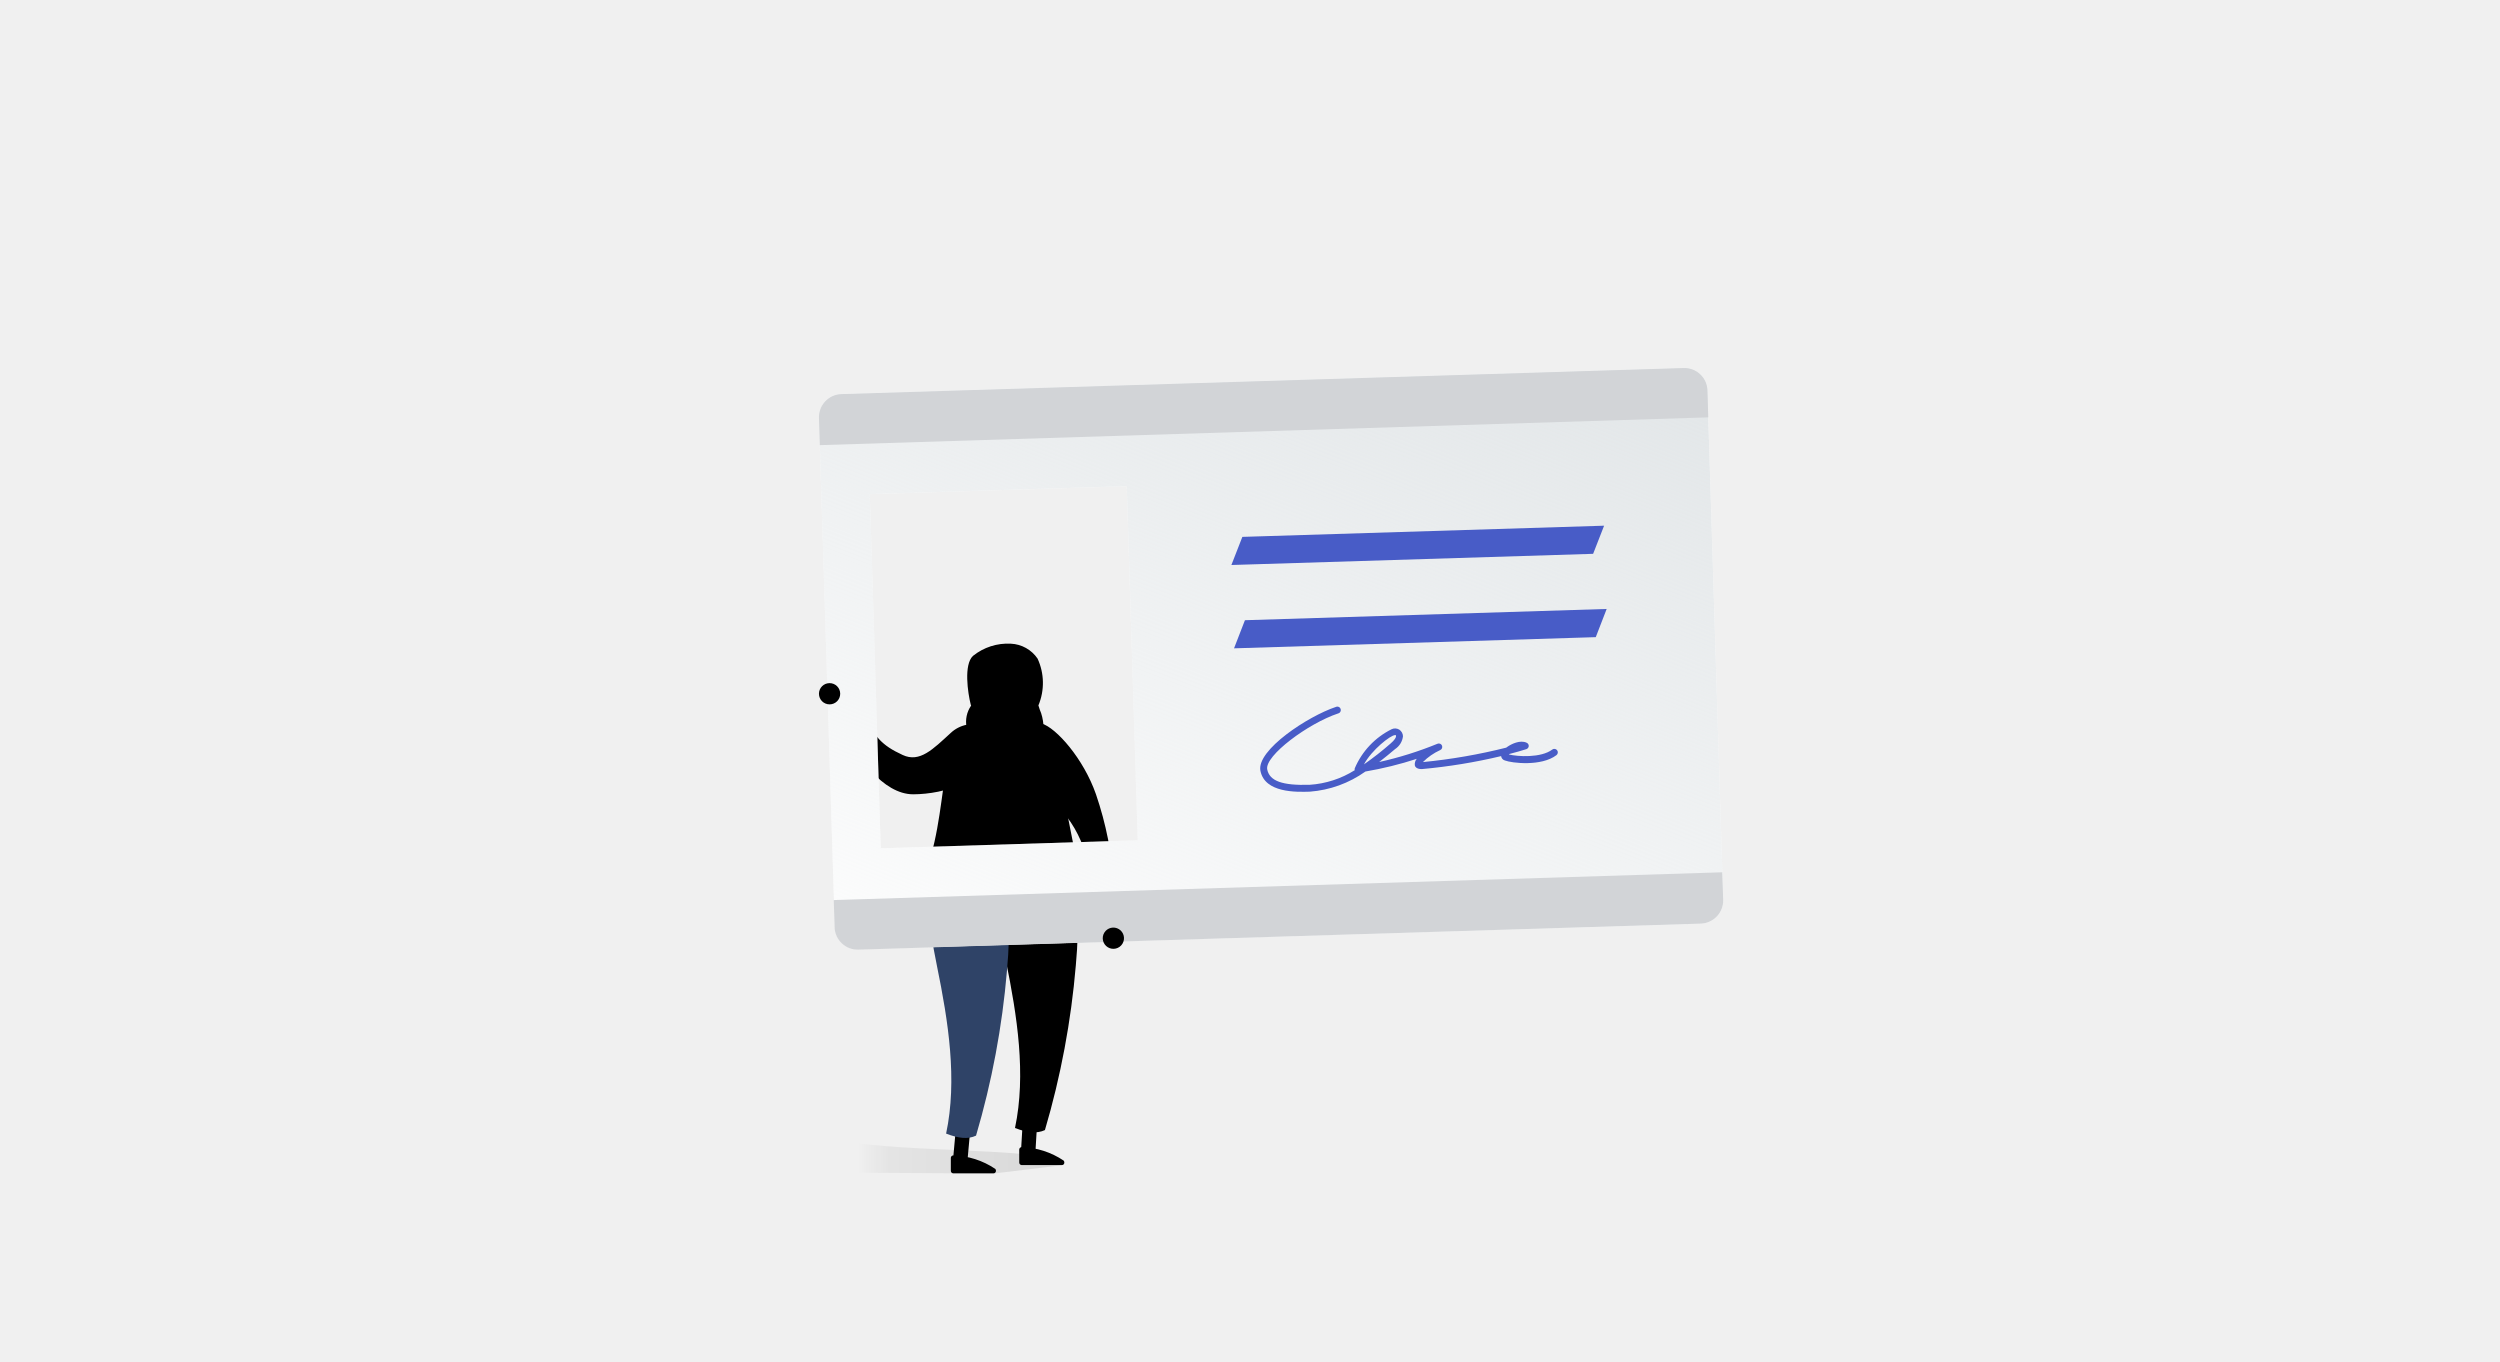
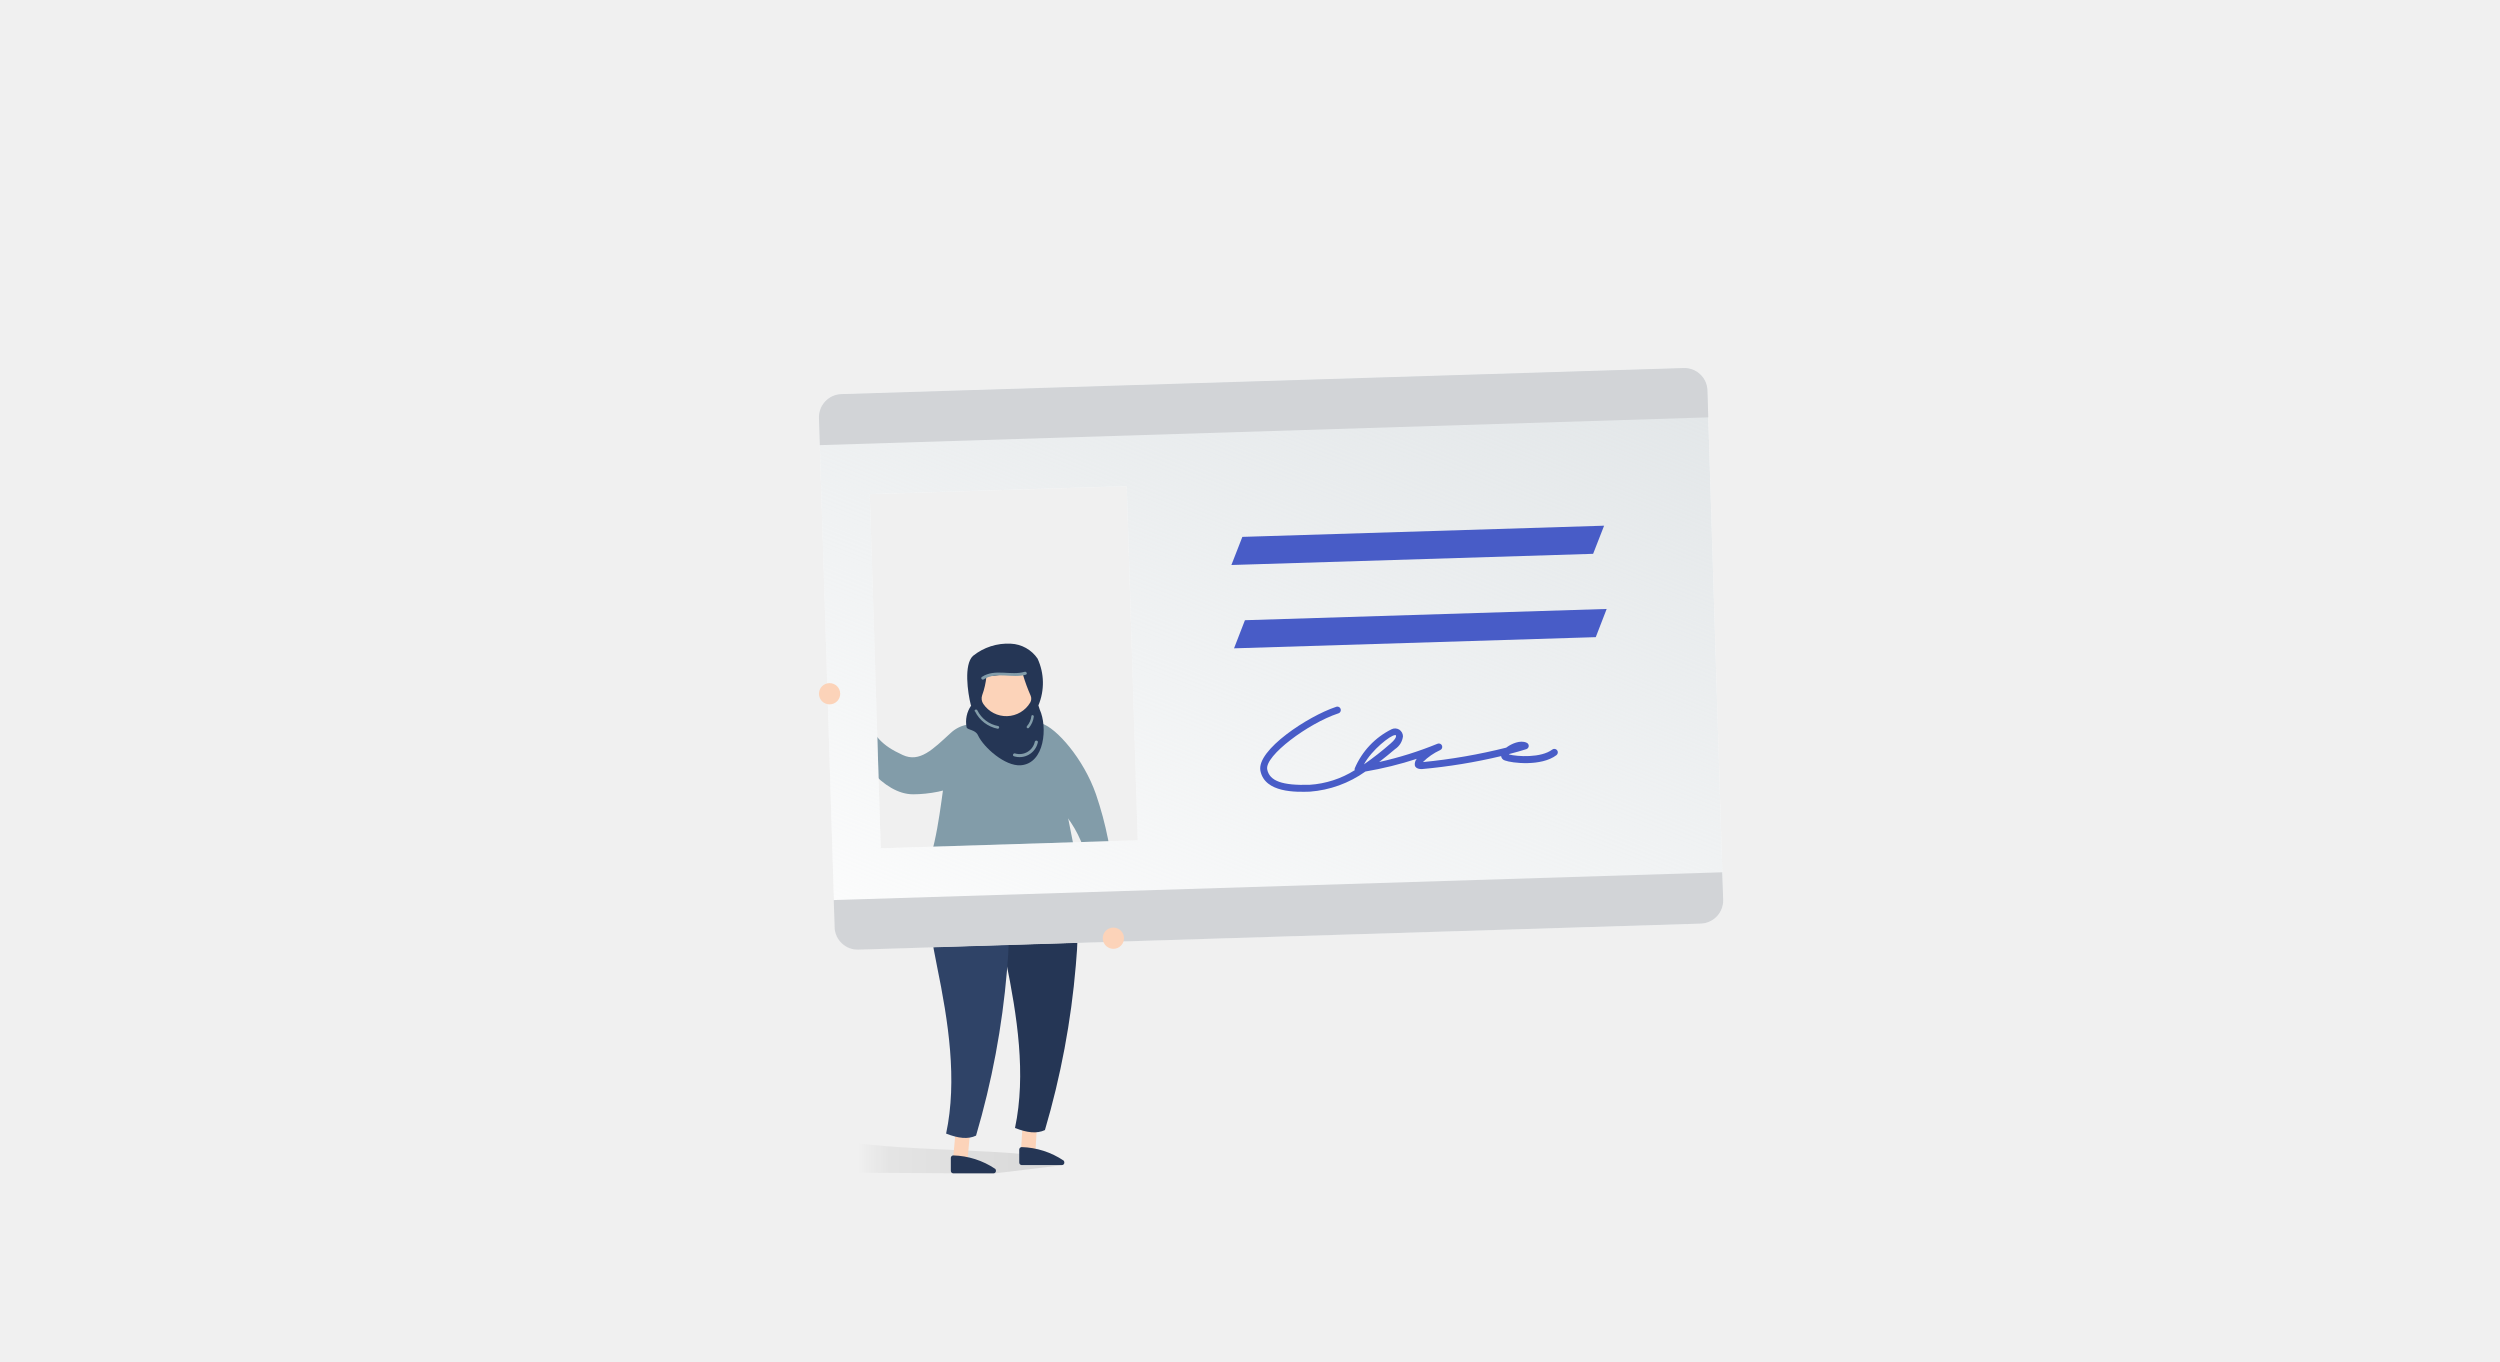
<svg xmlns="http://www.w3.org/2000/svg" viewBox="0 0 360 196">
  <defs>
    <linearGradient id="linear-gradient" x1="15328.09" y1="166.81" x2="15357.52" y2="166.81" gradientTransform="translate(-15204.59)" gradientUnits="userSpaceOnUse">
      <stop offset="0" stop-opacity="0" />
      <stop offset=".15" stop-opacity=".05" />
      <stop offset="1" stop-opacity=".1" />
    </linearGradient>
    <linearGradient id="linear-gradient-2" x1="163.81" y1="214.26" x2="211.32" y2="102.34" gradientTransform="rotate(-1.77 -1868.09 273.2)" gradientUnits="userSpaceOnUse">
      <stop offset="0" stop-color="#e2e6e8" stop-opacity=".1" />
      <stop offset="1" stop-color="#e2e6e8" />
    </linearGradient>
    <style>.cls-3{fill:#fcd3b9}.cls-4{fill:#253655}.cls-7{fill:#829ca9}</style>
  </defs>
  <path d="M0 0h360v196H0z" id="frames" fill="none" />
  <g id="Layer_1" data-name="Layer 1">
    <path d="M123.51 164.63c10.16 1.36 29.42.76 29.42 3.16l-9.85 1.2-19.57-.12" fill="url(#linear-gradient)" />
-     <path className="cls-3" transform="rotate(-176.6 148.19 163.67)" d="M147.15 161.25h2.08v4.85h-2.08z" />
-     <path className="cls-4" d="M154.92 139a119.4 119.4 0 01-4.45 23.73c-1.17.55-2.56.39-4.31-.3 1.63-7.71.31-16.14-1.31-24.09-1.47-7.22-1.06-7.75-.89-13.39 0-1.41 7.07-11 9-7.94a13.48 13.48 0 011.28 4.63 58.9 58.9 0 01.92 8.16 68.92 68.92 0 01-.24 9.2z" />
-     <path className="cls-3" transform="rotate(-174.82 138.5 164.7)" d="M137.47 162.27h2.08v4.85h-2.08z" />
-     <path className="cls-4" d="M143.39 168.74a.42.42 0 00-.07-.42 11.41 11.41 0 00-6.07-1.94.36.36 0 00-.33.39v1.81a.36.36 0 00.33.38h5.84a.34.34 0 00.3-.22zm9.85-1.19a.44.44 0 00-.08-.43 11.46 11.46 0 00-6.06-1.94.37.37 0 00-.33.39v1.81a.37.37 0 00.33.39h5.84a.34.34 0 00.3-.22z" />
+     <path class="cls-3" transform="rotate(-176.6 148.19 163.67)" d="M147.15 161.25h2.08v4.85h-2.08z" />
+     <path class="cls-4" d="M154.92 139a119.4 119.4 0 01-4.45 23.73c-1.17.55-2.56.39-4.31-.3 1.63-7.71.31-16.14-1.31-24.09-1.47-7.22-1.06-7.75-.89-13.39 0-1.41 7.07-11 9-7.94a13.48 13.48 0 011.28 4.63 58.9 58.9 0 01.92 8.16 68.92 68.92 0 01-.24 9.2z" />
+     <path class="cls-3" transform="rotate(-174.82 138.5 164.7)" d="M137.47 162.27h2.08v4.85h-2.08z" />
+     <path class="cls-4" d="M143.39 168.74a.42.42 0 00-.07-.42 11.41 11.41 0 00-6.07-1.94.36.36 0 00-.33.39v1.81a.36.36 0 00.33.38h5.84a.34.34 0 00.3-.22zm9.85-1.19a.44.44 0 00-.08-.43 11.46 11.46 0 00-6.06-1.94.37.37 0 00-.33.39v1.81a.37.37 0 00.33.39h5.84a.34.34 0 00.3-.22z" />
    <path d="M145 139.8a119.4 119.4 0 01-4.45 23.73c-1.16.56-2.55.39-4.31-.29 1.64-7.72.32-16.14-1.31-24.1-1.47-7.22-1.05-7.74-.88-13.39 0-1.4 7.06-11 9-7.93a13.2 13.2 0 011.28 4.63 58.73 58.73 0 01.92 8.16 68.77 68.77 0 01-.25 9.19z" fill="#2f4367" />
    <path d="M157.81 132.7c0 1.72-5.8 2.8-13 2.8s-12.27.43-13.29-2.26c-.07-.18.85-.57.85-.57 0-1.77 6.09-3.42 12.44-3.42a28.14 28.14 0 0113 3.45z" fill="#6f878f" />
-     <path className="cls-7" d="M136.91 105.54c-2.57 2.35-4.46 4.32-6.92 3.18-3.24-1.49-3.66-2.53-5.88-5.47-.2-.26-.25.27-1.12.92-.56.42-1.4.33-1.34.49 1.46 4.16 5.5 9.74 9.87 9.72s11.19-1.82 10.59-7.19a3.09 3.09 0 00-2.94-2.82 4.67 4.67 0 00-2.26 1.17zm9.09-.25a2.87 2.87 0 00.5 3.76c3 2.6 3.59 4 7.08 8.51s3.54 9.94 3.74 9.84c1.6-.81 3.1.43 3.09.08a49.72 49.72 0 00-2.59-13.1c-1.78-5.12-5.73-9.6-7.84-10.2s-3.05-.28-4 1.11z" />
-     <circle className="cls-3" cx="121.63" cy="104.12" r="1.56" />
-     <circle className="cls-3" cx="158.85" cy="127.55" r="1.56" />
-     <path className="cls-7" d="M149.73 105.71l1.67 2.71c2 4 3.72 19.51 6.41 26.28 0 0-6.92-9.14-14.2-5.43-3.93 2-8.5 6.75-10.8 6.07a5.6 5.6 0 00-1.25-.1c-.43-2.91 1.75-8.31 3-14 1.17-5.21 1.38-10.79 2.34-12.68 0 0 2.61-3.17 3.36-3.14z" />
-     <path className="cls-4" d="M149.53 101.58a8.37 8.37 0 00-.12-6.74 4.92 4.92 0 00-3.86-2.15 8 8 0 00-5.43 1.75c-1.37 1.24-.75 5.37-.34 7l.06.17a4.1 4.1 0 00-.65 3.12c.14.43 1.25.3 1.64 1.15.81 1.75 3.9 4.49 6.16 4.32 3.48-.27 3.86-5.55 2.74-8z" />
-     <path className="cls-3" d="M147.32 97.2c-2.22-.49-3.81.25-5.27.16a11 11 0 01-.62 2.76 1.39 1.39 0 00.17 1.25 4 4 0 006.75-.2 1.11 1.11 0 00.06-1 24.94 24.94 0 01-1.09-2.97z" />
-     <path className="cls-7" d="M146 108.9a2.69 2.69 0 003.45-2c.07-.28-.38-.36-.44-.08a2.25 2.25 0 01-2.82 1.68c-.27-.1-.46.3-.19.4zm-4.34-11.07c1.79-1.17 4.11-.1 6.05-.67.28-.08.12-.5-.16-.42-2 .59-4.28-.5-6.15.73-.24.16 0 .52.26.36zm6.5 6.98a3.08 3.08 0 00.71-1.63c0-.23-.32-.29-.35-.06a2.69 2.69 0 01-.64 1.45.18.18 0 00.28.24zm-7.76-2.38a4.61 4.61 0 003.27 2.51.2.2 0 00.07-.39 4.17 4.17 0 01-3-2.26c-.12-.22-.49-.09-.38.14z" />
-     <path d="M242.44 53l-121.28 3.75a3.33 3.33 0 00-3.23 3.43l2.27 73.31a3.33 3.33 0 003.43 3.22L244.91 133a3.34 3.34 0 003.23-3.43l-2.27-73.31a3.32 3.32 0 00-3.43-3.26zm-78.61 68l-37 1.15-1.58-51 37-1.14z" fillRule="evenodd" fill="#fff" />
-     <path d="M242.44 53l-121.28 3.75a3.33 3.33 0 00-3.23 3.43l2.27 73.31a3.33 3.33 0 003.43 3.22L244.91 133a3.34 3.34 0 003.23-3.43l-2.27-73.31a3.32 3.32 0 00-3.43-3.26zm-78.61 68l-37 1.15-1.58-51 37-1.14z" fill="url(#linear-gradient-2)" fillRule="evenodd" />
-     <path d="M231.36 87.69l-52.09 1.62-1.57 4.05 52.09-1.61 1.57-4.06zm-.37-11.99l-52.09 1.61-1.58 4.05 52.09-1.61 1.58-4.05z" fill="#485cc7" fillRule="evenodd" />
-     <path d="M242.44 53l-121.28 3.75a3.33 3.33 0 00-3.23 3.43l.12 3.92 127.94-4-.12-3.92a3.32 3.32 0 00-3.43-3.18zm5.56 72.61l-127.94 4 .12 3.92a3.33 3.33 0 003.43 3.22l121.3-3.75a3.34 3.34 0 003.23-3.43z" fill="#d2d4d7" fillRule="evenodd" />
+     <path class="cls-7" d="M136.91 105.54c-2.57 2.35-4.46 4.32-6.92 3.18-3.24-1.49-3.66-2.53-5.88-5.47-.2-.26-.25.27-1.12.92-.56.42-1.4.33-1.34.49 1.46 4.16 5.5 9.74 9.87 9.72s11.19-1.82 10.59-7.19a3.09 3.09 0 00-2.94-2.82 4.67 4.67 0 00-2.26 1.17zm9.09-.25a2.87 2.87 0 00.5 3.76c3 2.6 3.59 4 7.08 8.51s3.54 9.94 3.74 9.84c1.6-.81 3.1.43 3.09.08a49.72 49.72 0 00-2.59-13.1c-1.78-5.12-5.73-9.6-7.84-10.2s-3.05-.28-4 1.11z" />
+     <circle class="cls-3" cx="121.63" cy="104.12" r="1.56" />
+     <circle class="cls-3" cx="158.85" cy="127.55" r="1.56" />
+     <path class="cls-7" d="M149.73 105.71l1.67 2.71c2 4 3.72 19.51 6.41 26.28 0 0-6.92-9.14-14.2-5.43-3.93 2-8.5 6.75-10.8 6.07a5.6 5.6 0 00-1.25-.1c-.43-2.91 1.75-8.31 3-14 1.17-5.21 1.38-10.79 2.34-12.68 0 0 2.61-3.17 3.36-3.14z" />
+     <path class="cls-4" d="M149.53 101.58a8.37 8.37 0 00-.12-6.74 4.92 4.92 0 00-3.86-2.15 8 8 0 00-5.43 1.75c-1.37 1.24-.75 5.37-.34 7l.06.17a4.1 4.1 0 00-.65 3.12c.14.43 1.25.3 1.64 1.15.81 1.75 3.9 4.49 6.16 4.32 3.48-.27 3.86-5.55 2.74-8z" />
+     <path class="cls-3" d="M147.32 97.2c-2.22-.49-3.81.25-5.27.16a11 11 0 01-.62 2.76 1.39 1.39 0 00.17 1.25 4 4 0 006.75-.2 1.11 1.11 0 00.06-1 24.94 24.94 0 01-1.09-2.97z" />
+     <path class="cls-7" d="M146 108.9a2.69 2.69 0 003.45-2c.07-.28-.38-.36-.44-.08a2.25 2.25 0 01-2.82 1.68c-.27-.1-.46.3-.19.4zm-4.34-11.07c1.79-1.17 4.11-.1 6.05-.67.28-.08.12-.5-.16-.42-2 .59-4.28-.5-6.15.73-.24.16 0 .52.26.36zm6.5 6.98a3.08 3.08 0 00.71-1.63c0-.23-.32-.29-.35-.06a2.69 2.69 0 01-.64 1.45.18.18 0 00.28.24zm-7.76-2.38a4.61 4.61 0 003.27 2.51.2.2 0 00.07-.39 4.17 4.17 0 01-3-2.26c-.12-.22-.49-.09-.38.14z" />
+     <path d="M242.44 53l-121.28 3.75a3.33 3.33 0 00-3.23 3.43l2.27 73.31a3.33 3.33 0 003.43 3.22L244.91 133a3.34 3.34 0 003.23-3.43l-2.27-73.31a3.32 3.32 0 00-3.43-3.26zm-78.61 68l-37 1.15-1.58-51 37-1.14z" fill-rule="evenodd" fill="#fff" />
+     <path d="M242.44 53l-121.28 3.75a3.33 3.33 0 00-3.23 3.43l2.27 73.31a3.33 3.33 0 003.43 3.22L244.91 133a3.34 3.34 0 003.23-3.43l-2.27-73.31a3.32 3.32 0 00-3.43-3.26zm-78.61 68l-37 1.15-1.58-51 37-1.14z" fill="url(#linear-gradient-2)" fill-rule="evenodd" />
+     <path d="M231.36 87.69l-52.09 1.62-1.57 4.05 52.09-1.61 1.57-4.06zm-.37-11.99l-52.09 1.61-1.58 4.05 52.09-1.61 1.58-4.05z" fill="#485cc7" fill-rule="evenodd" />
+     <path d="M242.44 53l-121.28 3.75a3.33 3.33 0 00-3.23 3.43l.12 3.92 127.94-4-.12-3.92a3.32 3.32 0 00-3.43-3.18zm5.56 72.61l-127.94 4 .12 3.92a3.33 3.33 0 003.43 3.22l121.3-3.75a3.34 3.34 0 003.23-3.43z" fill="#d2d4d7" fill-rule="evenodd" />
    <path d="M188.62 114c-1.94.06-6.48.2-7.12-3-.59-3 6.89-7.88 10.86-9.2a.5.5 0 11.32.94c-4.27 1.42-10.59 6.08-10.2 8.06.34 1.67 2.16 2.33 6.11 2.21a13.86 13.86 0 006.49-2.1.46.46 0 010-.26 11.15 11.15 0 015.33-5.65 1.16 1.16 0 011.09.07 1.2 1.2 0 01.53.94 2.55 2.55 0 01-1.14 1.86c-.73.62-1.5 1.25-2.29 1.86a51.84 51.84 0 008.4-2.63.49.49 0 01.65.27.5.5 0 01-.28.65 8.45 8.45 0 00-2.47 1.72 81.63 81.63 0 0012-2.08l.09-.07c.62-.45 1.92-1.09 2.86-.63a.5.5 0 01.29.48.51.51 0 01-.35.44c-.76.24-1.58.47-2.43.69l-.08.07c1.22.32 4.64.52 6.24-.7a.5.5 0 01.61.8c-2.18 1.66-6.45 1.15-7.45.76a.75.75 0 01-.52-.62 80.42 80.42 0 01-11.43 1.87c-.79 0-1-.38-1-.62a1.15 1.15 0 01.29-.86 52.27 52.27 0 01-7.4 1.83 15.83 15.83 0 01-8 2.9zm12.25-8.14c-.62 0-3.34 2.12-4.46 4.21a43.81 43.81 0 003.83-3c.6-.51.8-.89.79-1.06s0-.08-.12-.18z" fill="#485cc7" />
-     <circle className="cls-3" cx="160.33" cy="135.11" r="1.53" transform="rotate(-58.56 160.32 135.11)" />
-     <circle className="cls-3" cx="119.46" cy="99.9" r="1.53" />
+     <circle class="cls-3" cx="160.33" cy="135.11" r="1.53" transform="rotate(-58.56 160.32 135.11)" />
+     <circle class="cls-3" cx="119.46" cy="99.9" r="1.53" />
  </g>
</svg>
